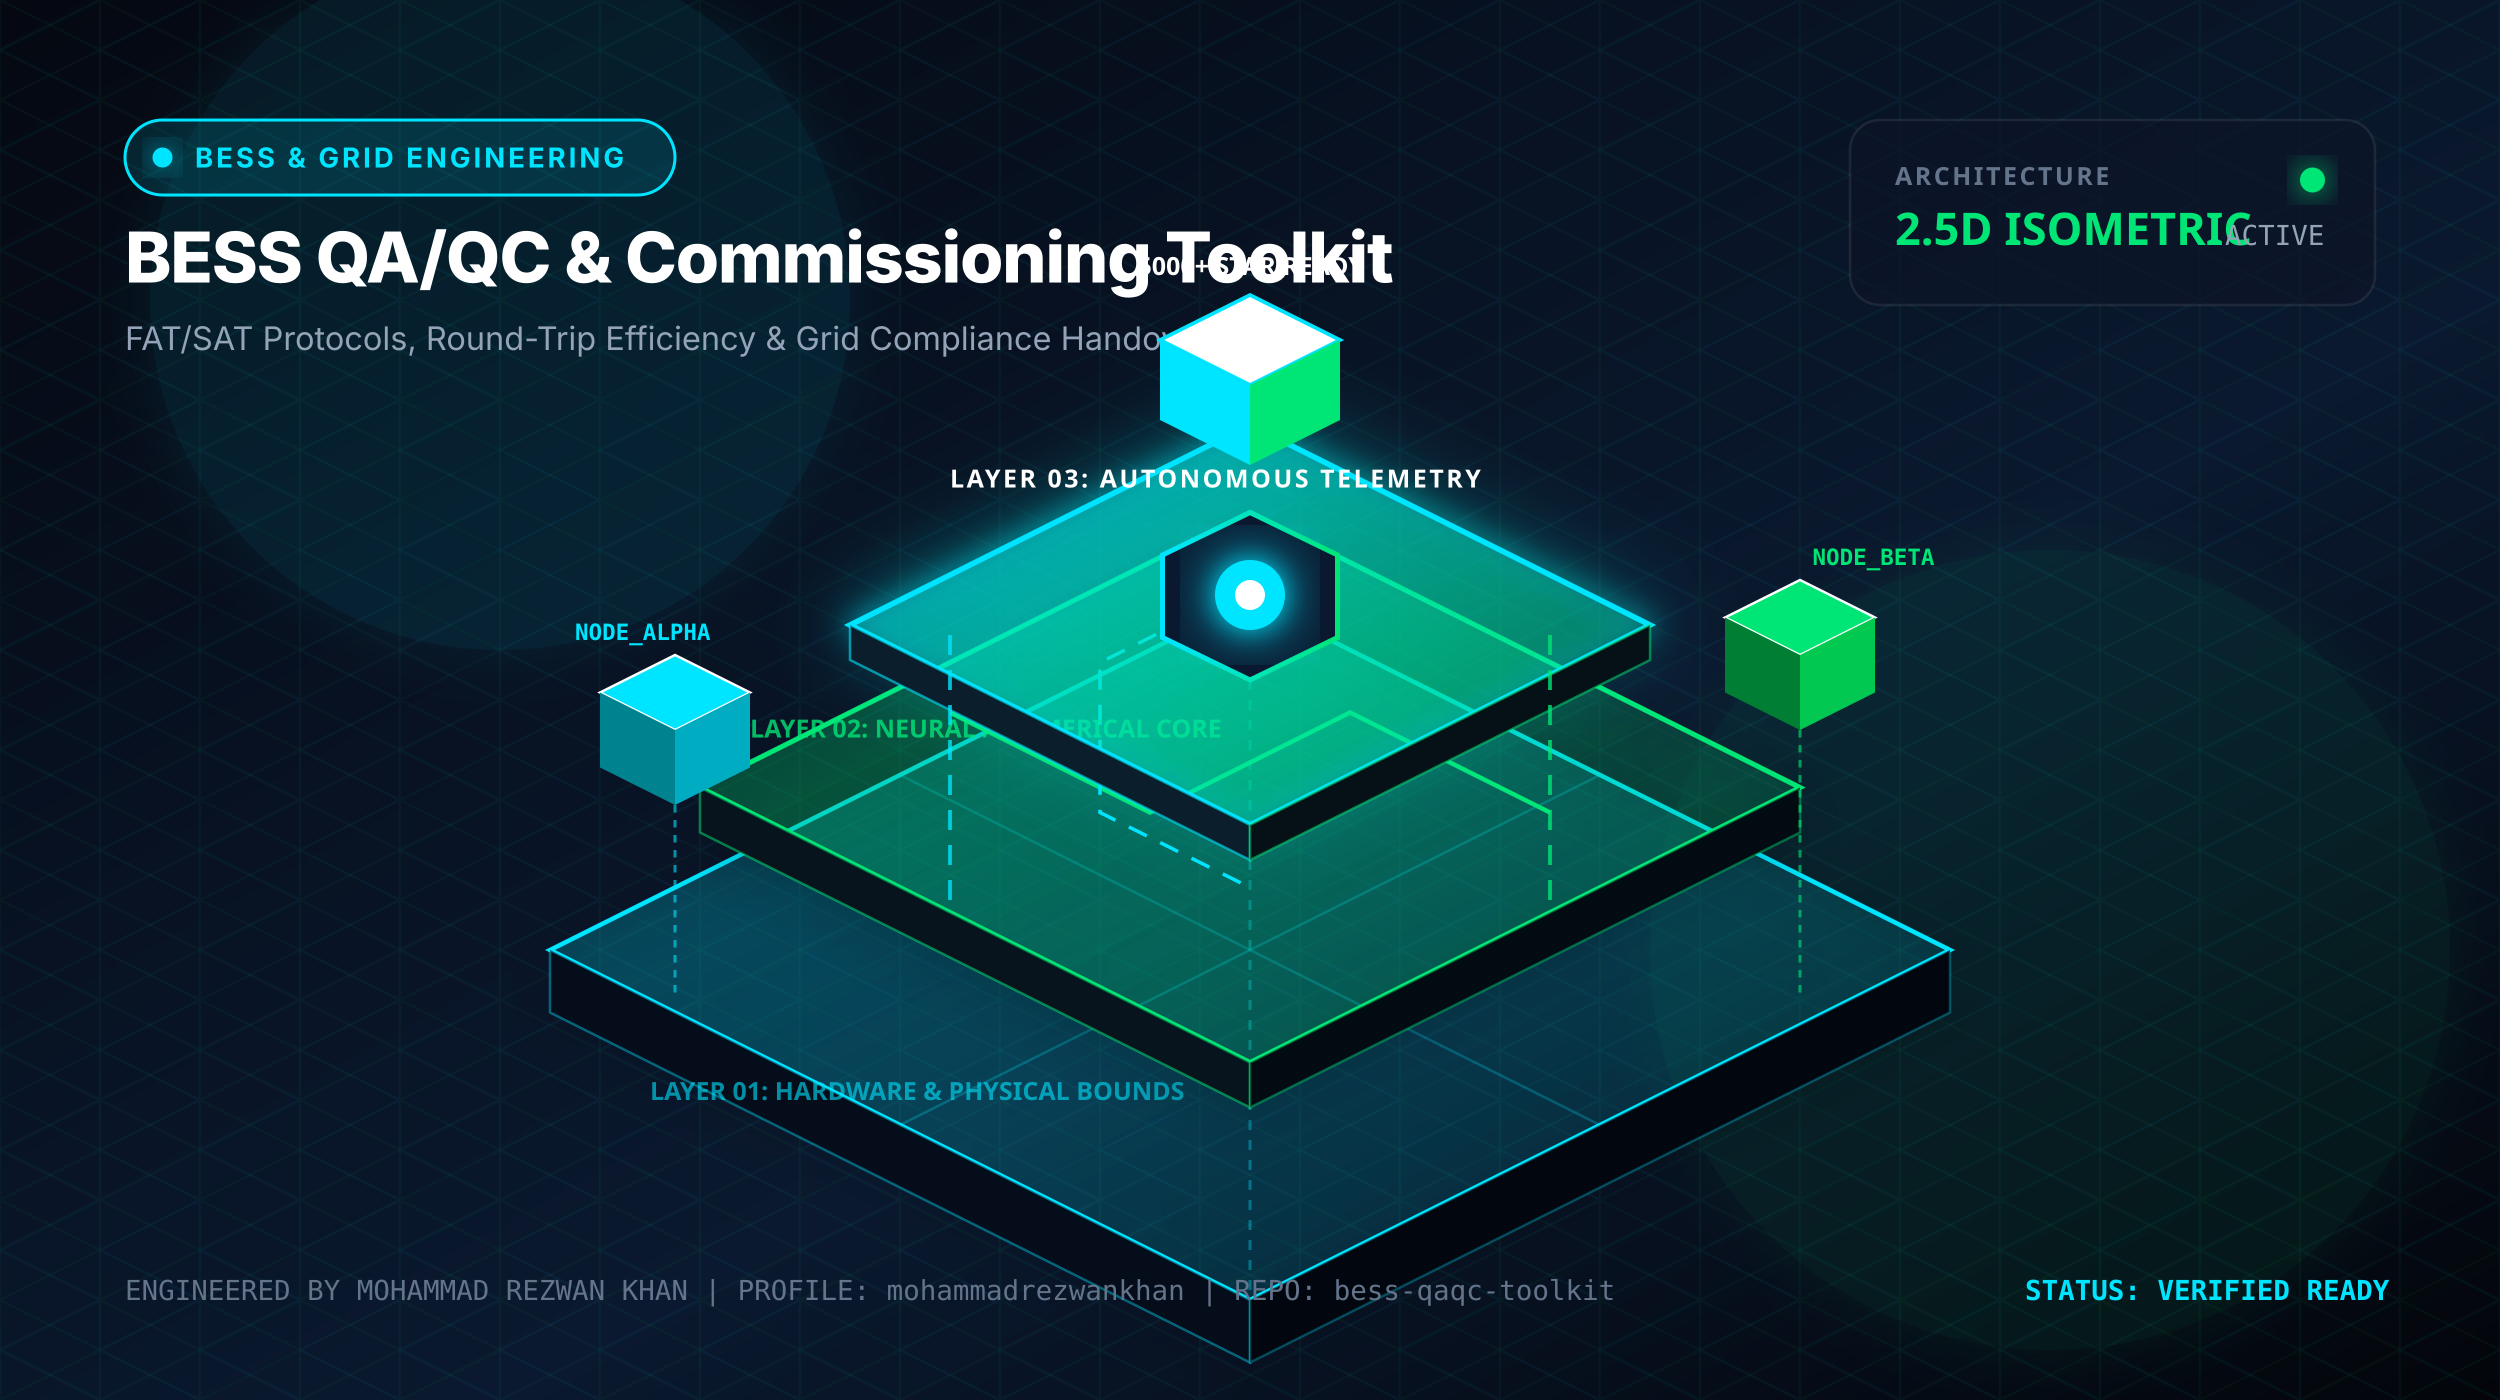
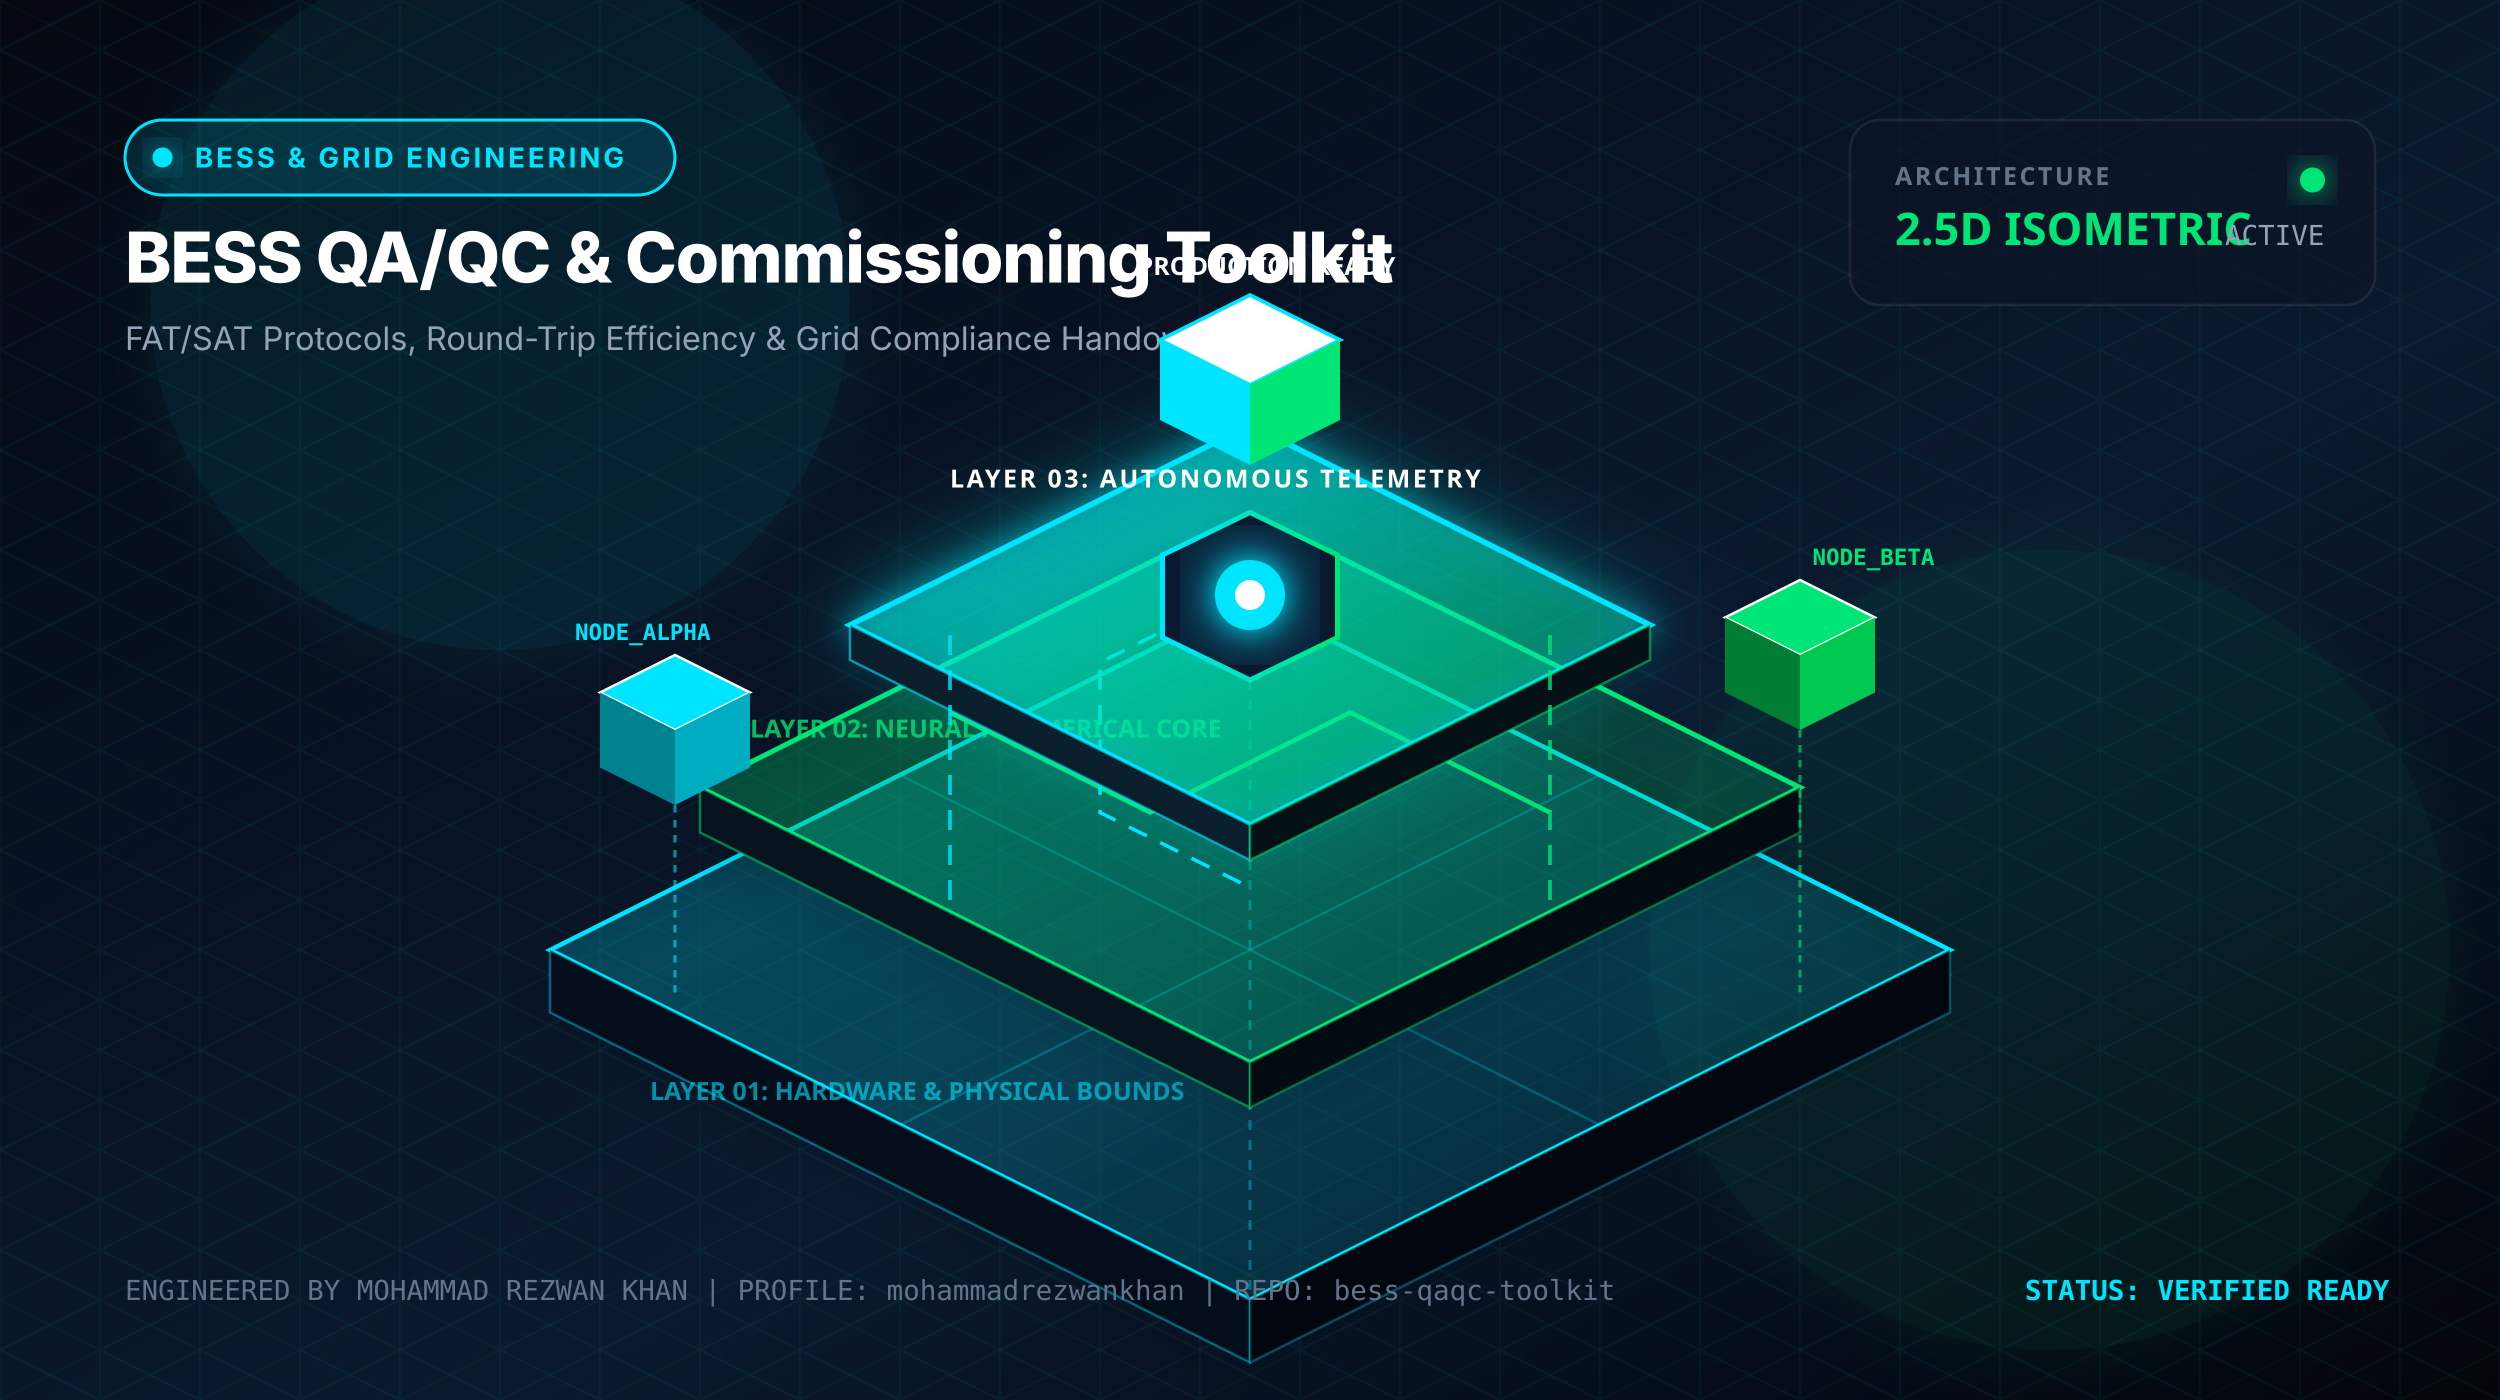
<svg xmlns="http://www.w3.org/2000/svg" viewBox="0 0 1000 560" width="100%" height="100%">
  <defs>
    <linearGradient id="bgGrad" x1="0%" y1="0%" x2="100%" y2="100%">
      <stop offset="0%" stop-color="#050811" />
      <stop offset="60%" stop-color="#0A192F" />
      <stop offset="100%" stop-color="#03050a" />
    </linearGradient>
    <linearGradient id="primaryGrad" x1="0%" y1="0%" x2="100%" y2="0%">
      <stop offset="0%" stop-color="#00E5FF" />
      <stop offset="100%" stop-color="#00E676" />
    </linearGradient>
    <linearGradient id="tier1Grad" x1="0%" y1="0%" x2="100%" y2="100%">
      <stop offset="0%" stop-color="#00E5FF" stop-opacity="0.25" />
      <stop offset="100%" stop-color="#00E5FF" stop-opacity="0.05" />
    </linearGradient>
    <linearGradient id="tier2Grad" x1="0%" y1="0%" x2="100%" y2="100%">
      <stop offset="0%" stop-color="#00E676" stop-opacity="0.30" />
      <stop offset="100%" stop-color="#00E676" stop-opacity="0.08" />
    </linearGradient>
    <linearGradient id="tier3Grad" x1="0%" y1="0%" x2="100%" y2="100%">
      <stop offset="0%" stop-color="#00E5FF" stop-opacity="0.45" />
      <stop offset="100%" stop-color="#00E676" stop-opacity="0.15" />
    </linearGradient>
    <filter id="ambientGlow" x="-30%" y="-30%" width="160%" height="160%">
      <feGaussianBlur stdDeviation="12" result="blur" />
      <feComposite in="SourceGraphic" in2="blur" operator="over" />
    </filter>
    <filter id="intenseGlow" x="-50%" y="-50%" width="200%" height="200%">
      <feGaussianBlur stdDeviation="6" result="blur1" />
      <feGaussianBlur stdDeviation="18" result="blur2" />
      <feMerge>
        <feMergeNode in="blur2" />
        <feMergeNode in="blur1" />
        <feMergeNode in="SourceGraphic" />
      </feMerge>
    </filter>
    <filter id="dropShadow" x="-20%" y="-20%" width="140%" height="140%">
      <feDropShadow dx="0" dy="16" stdDeviation="14" flood-color="#000000" flood-opacity="0.75" />
    </filter>
    <pattern id="isoGrid" width="40" height="40" patternUnits="userSpaceOnUse">
      <path d="M 40 0 L 0 20 L 40 40 Z" fill="none" stroke="#00E5FF" stroke-opacity="0.05" stroke-width="1" />
      <path d="M 0 0 L 40 20 L 0 40 Z" fill="none" stroke="#00E676" stroke-opacity="0.04" stroke-width="1" />
    </pattern>
  </defs>
  <style>
    @keyframes float1 {
      0%, 100% { transform: translateY(0px) rotate(0deg); }
      50% { transform: translateY(-12px) rotate(0.5deg); }
    }
    @keyframes float2 {
      0%, 100% { transform: translateY(0px); }
      50% { transform: translateY(-16px); }
    }
    @keyframes pulseGlow {
      0%, 100% { opacity: 0.45; filter: drop-shadow(0 0 4px #00E5FF); }
      50% { opacity: 0.95; filter: drop-shadow(0 0 16px #00E5FF); }
    }
    @keyframes streamFlow {
      0% { stroke-dashoffset: 120; }
      100% { stroke-dashoffset: 0; }
    }
    .floating-tier { animation: float1 7s ease-in-out infinite; }
    .floating-node { animation: float2 5s ease-in-out infinite; }
    .pulsing-circuit { animation: pulseGlow 3.5s ease-in-out infinite; }
    .data-stream { stroke-dasharray: 8 6; animation: streamFlow 2.5s linear infinite; }
  </style>
  <rect width="1000" height="560" fill="url(#bgGrad)" />
  <rect width="1000" height="560" fill="url(#isoGrid)" />
  <circle cx="200" cy="120" r="140" fill="#00E5FF" opacity="0.08" filter="url(#ambientGlow)" />
  <circle cx="820" cy="380" r="160" fill="#00E676" opacity="0.07" filter="url(#ambientGlow)" />
  <g transform="translate(50, 48)">
    <rect x="0" y="0" width="220" height="30" rx="15" fill="#00E5FF" fill-opacity="0.12" stroke="#00E5FF" stroke-width="1.2" />
    <circle cx="15" cy="15" r="4" fill="#00E5FF" filter="url(#intenseGlow)" />
    <text x="28" y="19" fill="#00E5FF" font-family="system-ui, -apple-system, sans-serif" font-size="11" font-weight="700" letter-spacing="1.2">BESS &amp; GRID ENGINEERING</text>
    <text x="0" y="65" fill="#FFFFFF" font-family="system-ui, -apple-system, sans-serif" font-size="28" font-weight="800" letter-spacing="-0.5">BESS QA/QC &amp; Commissioning Toolkit</text>
    <text x="0" y="92" fill="#94A3B8" font-family="system-ui, -apple-system, sans-serif" font-size="13" font-weight="400">FAT/SAT Protocols, Round-Trip Efficiency &amp; Grid Compliance Handover</text>
  </g>
  <g transform="translate(740, 48)">
    <rect x="0" y="0" width="210" height="74" rx="12" fill="#0D1527" fill-opacity="0.75" stroke="rgba(255,255,255,0.08)" stroke-width="1" />
    <text x="18" y="26" fill="#64748B" font-family="system-ui, sans-serif" font-size="10" font-weight="600" letter-spacing="1">ARCHITECTURE</text>
    <text x="18" y="50" fill="#00E676" font-family="system-ui, sans-serif" font-size="18" font-weight="700">2.5D ISOMETRIC</text>
    <circle cx="185" cy="24" r="5" fill="#00E676" filter="url(#intenseGlow)" />
    <text x="150" y="50" fill="#94A3B8" font-family="monospace" font-size="11">ACTIVE</text>
  </g>
  <g transform="translate(500, 340)">
    <g class="floating-tier" style="animation-delay: 0s;">
      <polygon points="0,-100 280,40 0,180 -280,40" fill="url(#tier1Grad)" stroke="#00E5FF" stroke-width="1.8" filter="url(#dropShadow)" />
      <polygon points="-280,40 0,180 0,205 -280,65" fill="#050C1A" stroke="#00E5FF" stroke-opacity="0.4" stroke-width="1" />
      <polygon points="0,180 280,40 280,65 0,205" fill="#02060E" stroke="#00E5FF" stroke-opacity="0.3" stroke-width="1" />
      <line x1="-140" y1="-30" x2="140" y2="110" stroke="#00E5FF" stroke-opacity="0.25" stroke-width="1" />
      <line x1="140" y1="-30" x2="-140" y2="110" stroke="#00E5FF" stroke-opacity="0.25" stroke-width="1" />
      <line x1="0" y1="-100" x2="0" y2="180" stroke="#00E5FF" stroke-opacity="0.35" stroke-width="1.2" stroke-dasharray="4 4" />
      <text x="-240" y="100" fill="#00E5FF" opacity="0.6" font-family="system-ui, sans-serif" font-size="10" font-weight="700">LAYER 01: HARDWARE &amp; PHYSICAL BOUNDS</text>
    </g>
    <g class="floating-tier" style="animation-delay: -1.8s; transform: translateY(-55px);">
      <polygon points="0,-80 220,30 0,140 -220,30" fill="url(#tier2Grad)" stroke="#00E676" stroke-width="2" filter="url(#dropShadow)" />
      <polygon points="-220,30 0,140 0,158 -220,48" fill="#07141E" stroke="#00E676" stroke-opacity="0.5" stroke-width="1" />
      <polygon points="0,140 220,30 220,48 0,158" fill="#030B12" stroke="#00E676" stroke-opacity="0.4" stroke-width="1" />
      <polyline points="-120,0 -40,40 40,0 120,40" fill="none" stroke="#00E676" stroke-width="1.8" class="pulsing-circuit" />
      <polyline points="0,-50 -60,-20 -60,40 0,70" fill="none" stroke="#00E5FF" stroke-width="1.4" class="data-stream" />
      <text x="-200" y="10" fill="#00E676" opacity="0.8" font-family="system-ui, sans-serif" font-size="10" font-weight="700">LAYER 02: NEURAL / NUMERICAL CORE</text>
    </g>
    <g class="floating-tier" style="animation-delay: -3.6s; transform: translateY(-110px);">
      <polygon points="0,-60 160,20 0,100 -160,20" fill="url(#tier3Grad)" stroke="#00E5FF" stroke-width="2.2" filter="url(#intenseGlow)" />
      <polygon points="-160,20 0,100 0,114 -160,34" fill="#0A1E2B" stroke="#00E5FF" stroke-opacity="0.6" stroke-width="1" />
      <polygon points="0,100 160,20 160,34 0,114" fill="#051017" stroke="#00E676" stroke-opacity="0.5" stroke-width="1" />
      <polygon points="0,-25 35,-8 35,25 0,42 -35,25 -35,-8" fill="#0A192F" stroke="url(#primaryGrad)" stroke-width="2" />
      <circle cx="0" cy="8" r="14" fill="#00E5FF" filter="url(#intenseGlow)" class="pulsing-circuit" />
      <circle cx="0" cy="8" r="6" fill="#FFFFFF" />
      <text x="-120" y="-35" fill="#FFFFFF" font-family="system-ui, sans-serif" font-size="10" font-weight="800" letter-spacing="1">LAYER 03: AUTONOMOUS TELEMETRY</text>
    </g>
    <g class="floating-node" style="animation-delay: -0.5s; transform: translate(-230px, -60px);">
      <polygon points="0,-18 30,-3 0,12 -30,-3" fill="#00E5FF" stroke="#FFFFFF" stroke-width="1" />
      <polygon points="-30,-3 0,12 0,42 -30,27" fill="#00838F" />
      <polygon points="0,12 30,-3 30,27 0,42" fill="#00ACC1" />
      <line x1="0" y1="42" x2="0" y2="120" stroke="#00E5FF" stroke-width="1.2" stroke-dasharray="3 3" opacity="0.6" />
      <text x="-40" y="-24" fill="#00E5FF" font-family="monospace" font-size="9" font-weight="700">NODE_ALPHA</text>
    </g>
    <g class="floating-node" style="animation-delay: -2.3s; transform: translate(220px, -90px);">
      <polygon points="0,-18 30,-3 0,12 -30,-3" fill="#00E676" stroke="#FFFFFF" stroke-width="1" />
      <polygon points="-30,-3 0,12 0,42 -30,27" fill="#007E33" />
      <polygon points="0,12 30,-3 30,27 0,42" fill="#00C851" />
      <line x1="0" y1="42" x2="0" y2="150" stroke="#00E676" stroke-width="1.2" stroke-dasharray="3 3" opacity="0.6" />
      <text x="5" y="-24" fill="#00E676" font-family="monospace" font-size="9" font-weight="700">NODE_BETA</text>
    </g>
    <g class="floating-node" style="animation-delay: -3.8s; transform: translate(0px, -200px);">
      <polygon points="0,-22 36,-4 0,14 -36,-4" fill="#FFFFFF" stroke="#00E5FF" stroke-width="1.5" />
      <polygon points="-36,-4 0,14 0,46 -36,28" fill="#00E5FF" />
      <polygon points="0,14 36,-4 36,28 0,46" fill="#00E676" />
      <line x1="0" y1="46" x2="0" y2="90" stroke="url(#primaryGrad)" stroke-width="2" class="pulsing-circuit" />
-       <text x="-45" y="-30" fill="#FFFFFF" font-family="system-ui, sans-serif" font-size="10" font-weight="800">5000+ STAR READY</text>
+       <text x="-45" y="-30" fill="#FFFFFF" font-family="system-ui, sans-serif" font-size="10" font-weight="800">PRODUCTION READY</text>
    </g>
    <line x1="-120" y1="20" x2="-120" y2="-90" stroke="#00E5FF" stroke-width="1.5" class="data-stream" opacity="0.8" />
    <line x1="120" y1="20" x2="120" y2="-90" stroke="#00E676" stroke-width="1.5" class="data-stream" opacity="0.8" />
  </g>
  <g transform="translate(50, 520)">
    <text x="0" y="0" fill="#64748B" font-family="monospace" font-size="11">ENGINEERED BY MOHAMMAD REZWAN KHAN | PROFILE: mohammadrezwankhan | REPO: bess-qaqc-toolkit</text>
    <text x="760" y="0" fill="#00E5FF" font-family="monospace" font-size="11" font-weight="700">STATUS: VERIFIED READY</text>
  </g>
</svg>
